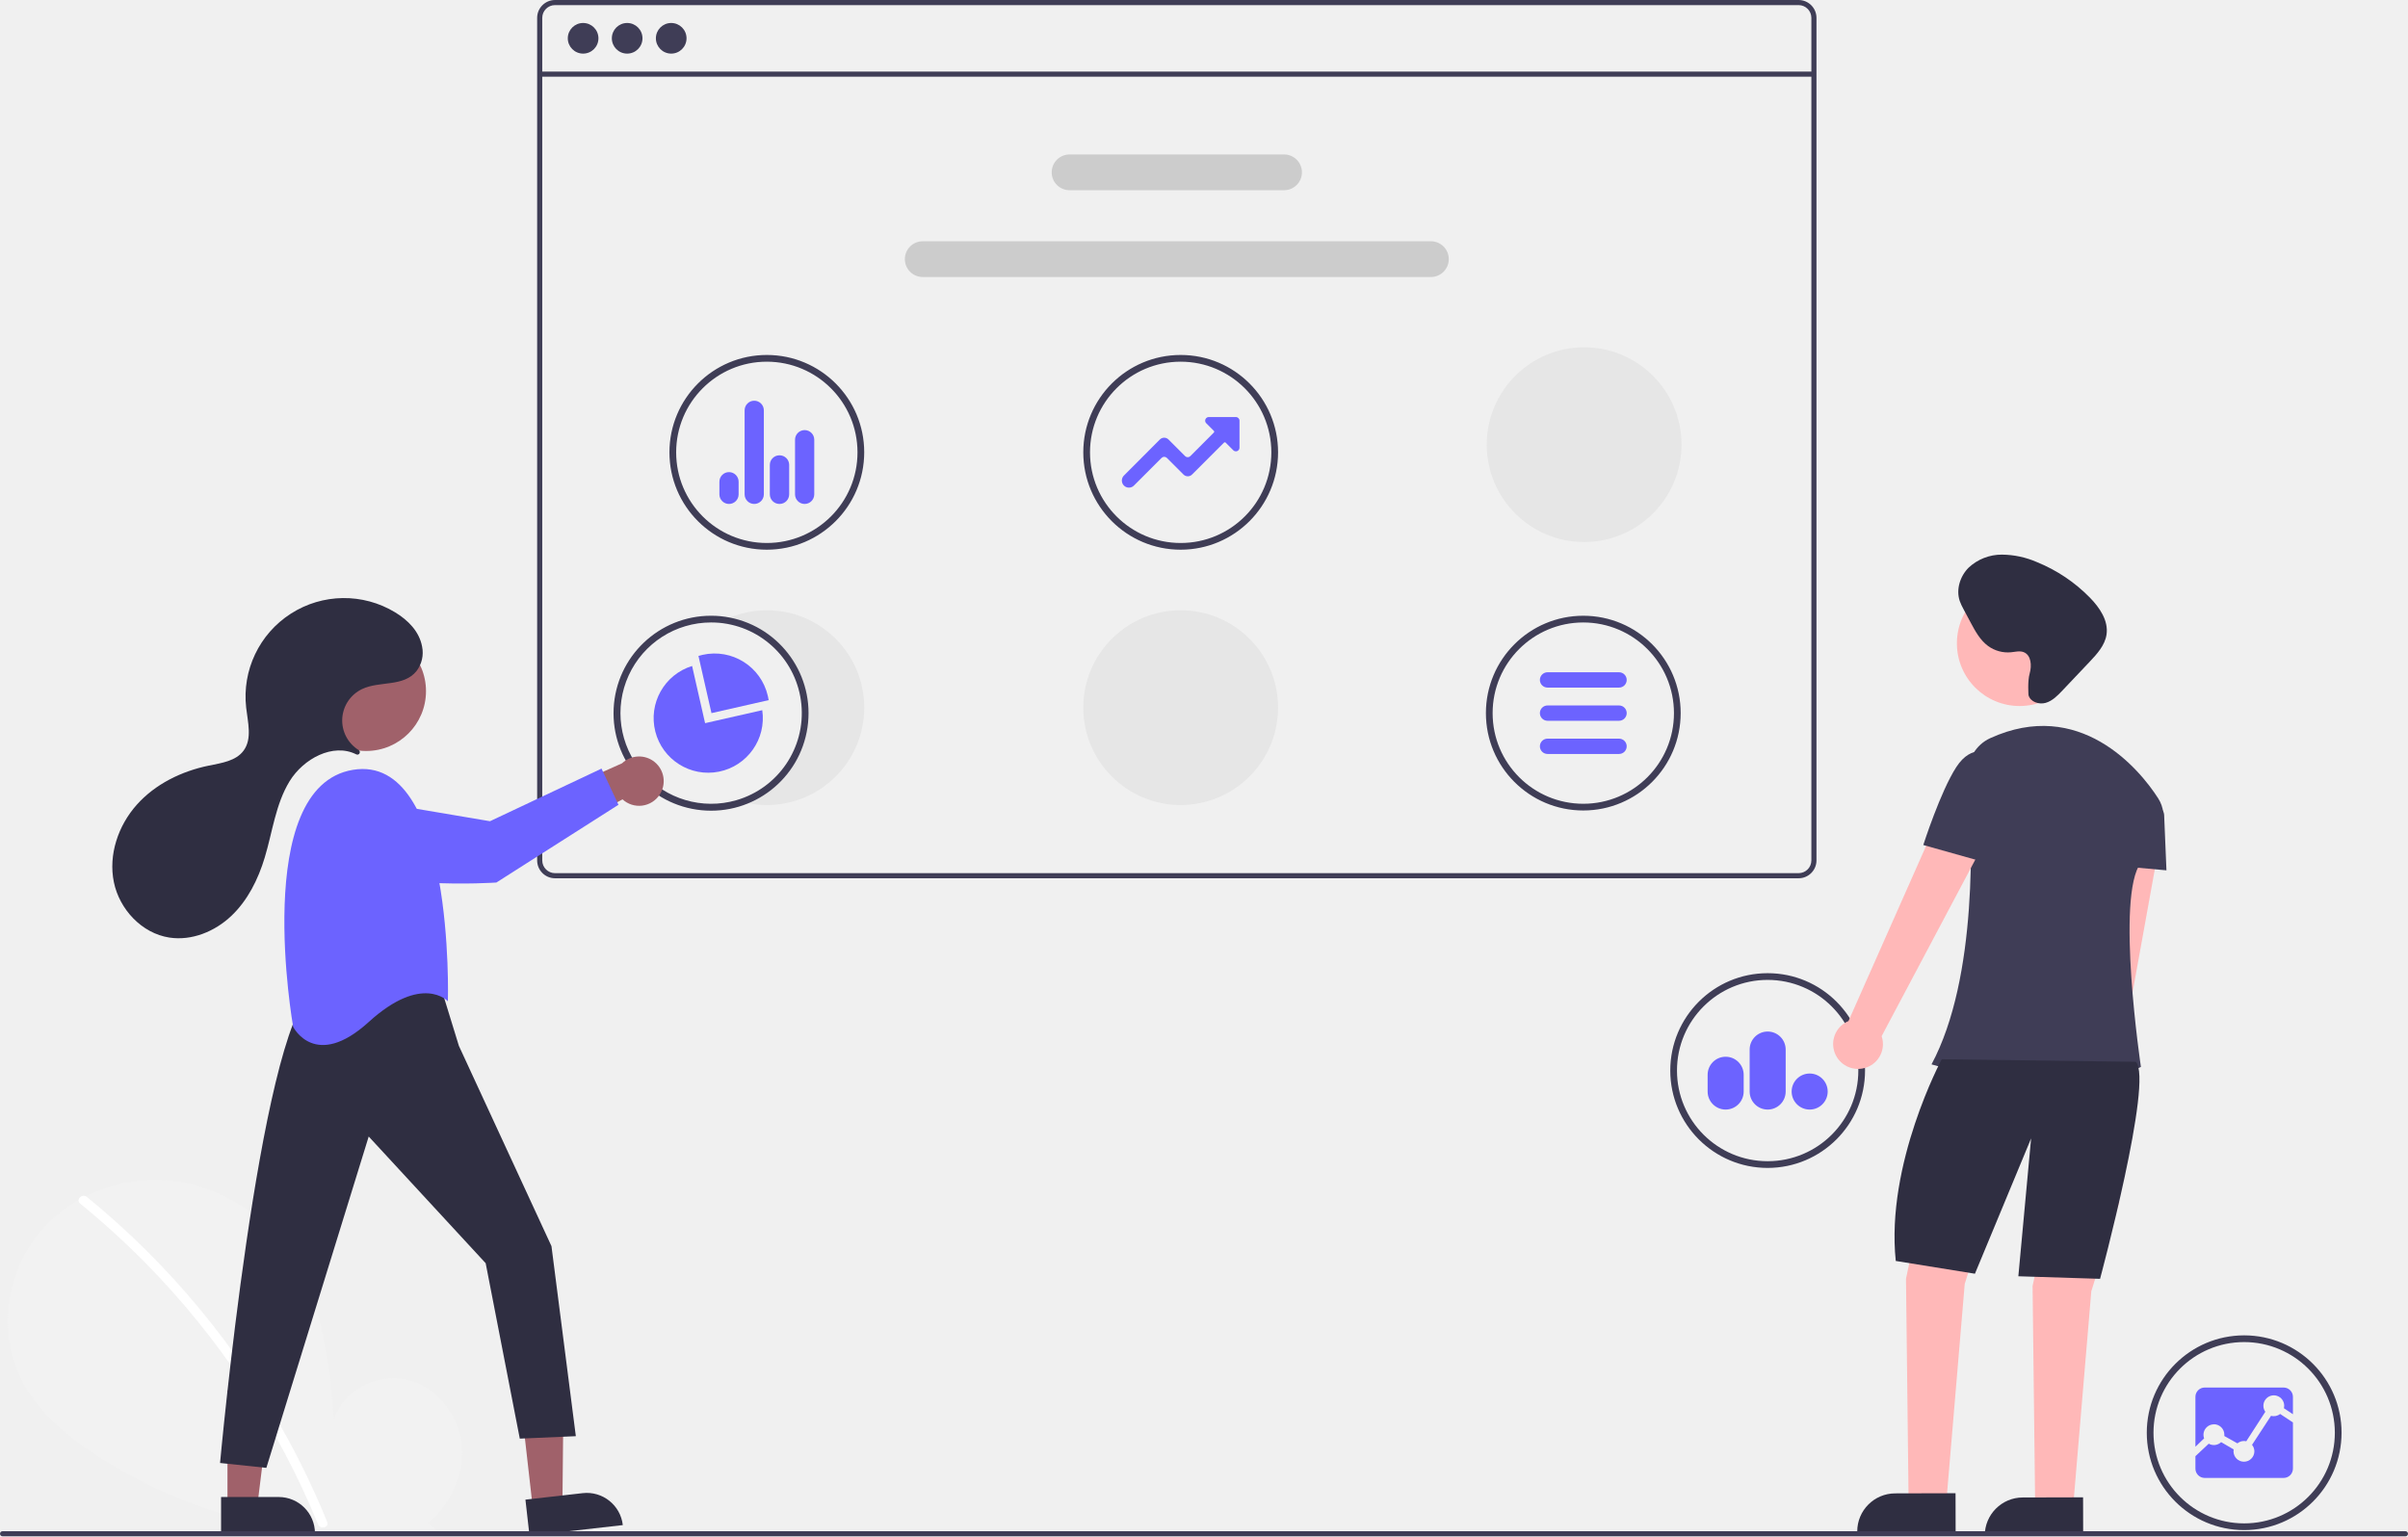
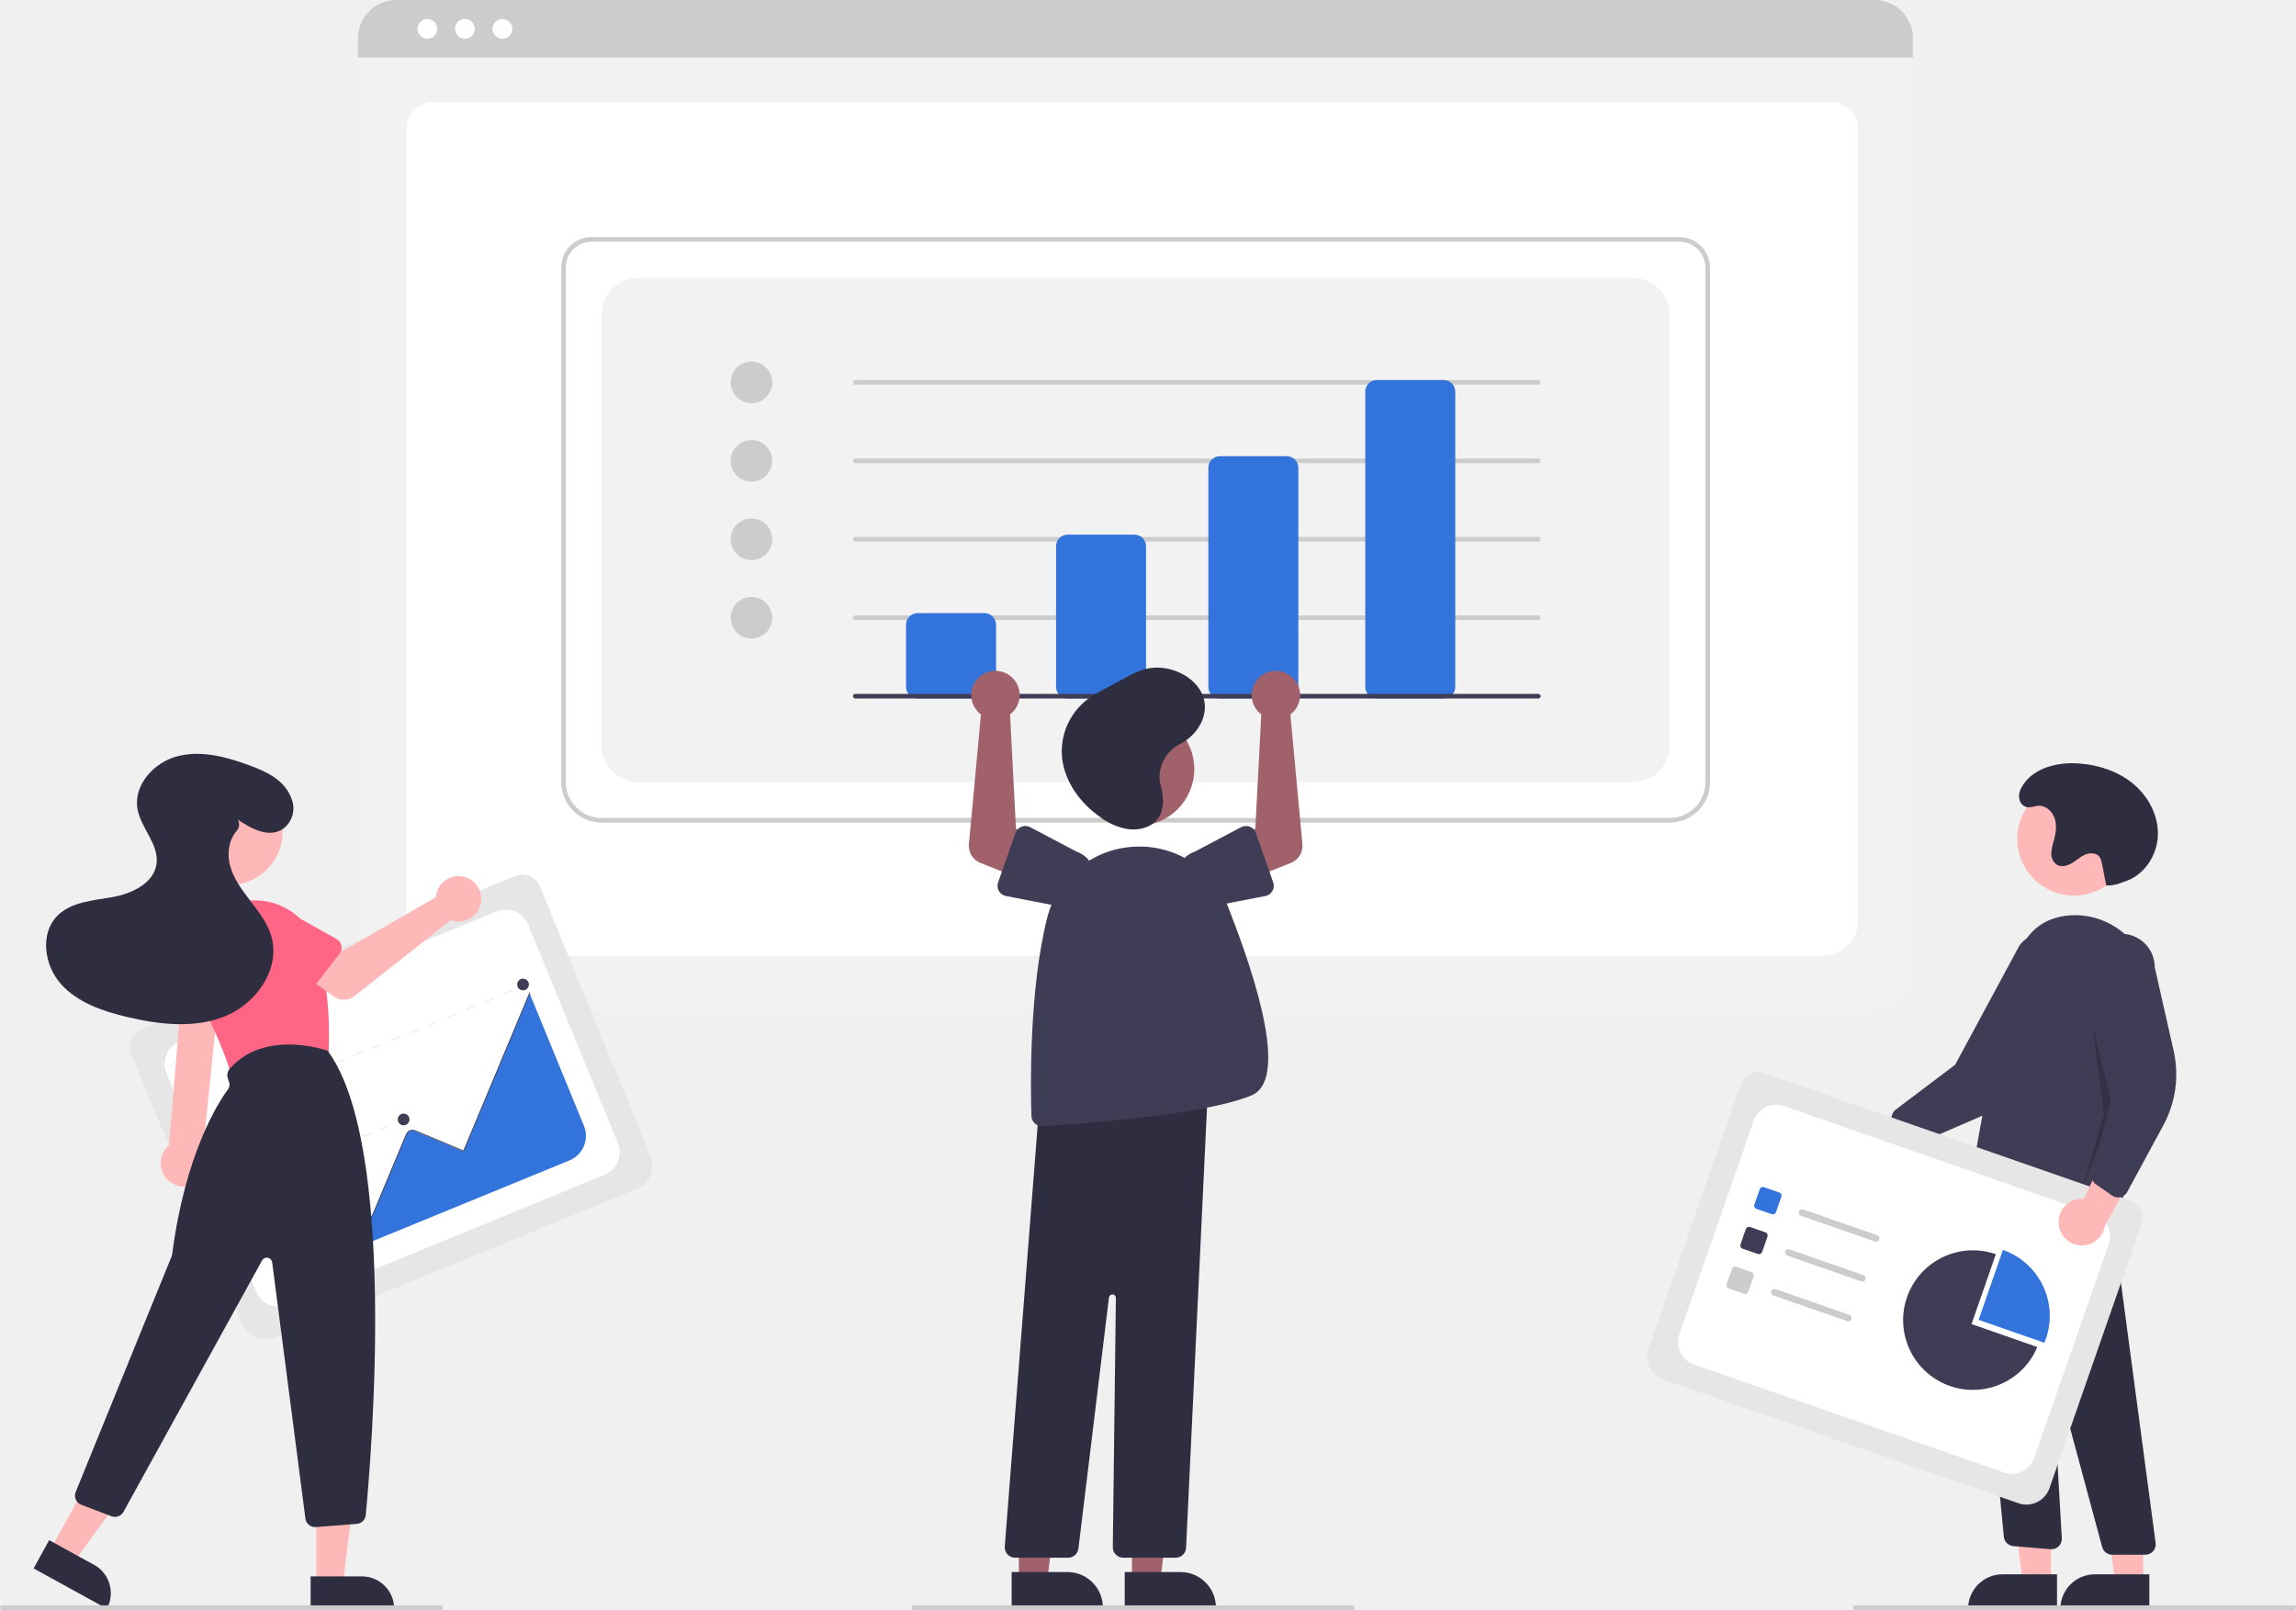
- <svg xmlns="http://www.w3.org/2000/svg" id="bd13bc5c-07bb-468b-9fbb-97fef7b12cc2" data-name="Layer 1" width="943" height="601.742" viewBox="0 0 943 601.742">
-   <path d="M296.222,745.636c8.993-7.599,14.455-19.602,13.022-31.288S298.94,691.919,287.431,689.438s-24.628,4.388-28.123,15.63c-1.924-21.674-4.141-44.257-15.664-62.715-10.434-16.713-28.507-28.672-48.093-30.811s-40.208,5.941-52.424,21.4-15.206,37.934-6.651,55.682c6.302,13.075,17.914,22.805,30.079,30.721A194.129,194.129,0,0,0,299.328,748.391Z" transform="translate(-128.5 -149.1292)" fill="#f2f2f2" />
-   <path d="M162.496,617.93a317.625,317.625,0,0,1,44.264,43.954,322.163,322.163,0,0,1,34.908,51.663,320.845,320.845,0,0,1,14.948,31.651c.898,2.2-2.675,3.158-3.562.982a315.276,315.276,0,0,0-28.808-54.506,317.26,317.26,0,0,0-38.636-47.729,316.501,316.501,0,0,0-25.726-23.403c-1.844-1.502.783-4.102,2.612-2.612Z" transform="translate(-128.5 -149.1292)" fill="#fff" />
-   <path d="M832.854,149.129h-487a7.008,7.008,0,0,0-7,7v330a7.008,7.008,0,0,0,7,7h487a7.008,7.008,0,0,0,7-7v-330A7.008,7.008,0,0,0,832.854,149.129Zm5,337a5.002,5.002,0,0,1-5,5h-487a5.002,5.002,0,0,1-5-5v-330a5.002,5.002,0,0,1,5-5h487a5.002,5.002,0,0,1,5,5Z" transform="translate(-128.5 -149.1292)" fill="#3f3d56" />
-   <rect x="211.354" y="28.04" width="499" height="2" fill="#3f3d56" />
-   <circle cx="228.354" cy="15" r="6" fill="#3f3d56" />
-   <circle cx="245.604" cy="15" r="6" fill="#3f3d56" />
-   <circle cx="262.854" cy="15" r="6" fill="#3f3d56" />
-   <path d="M631.354,223.629h-84a7,7,0,0,1,0-14h84a7,7,0,0,1,0,14Z" transform="translate(-128.5 -149.1292)" fill="#ccc" />
-   <path d="M688.854,257.629h-199a7,7,0,0,1,0-14h199a7,7,0,0,1,0,14Z" transform="translate(-128.5 -149.1292)" fill="#ccc" />
-   <path d="M748.535,466.58a38.138,38.138,0,1,1,38.138-38.138A38.181,38.181,0,0,1,748.535,466.58Zm0-73.646a35.508,35.508,0,1,0,35.508,35.508A35.548,35.548,0,0,0,748.535,392.935Z" transform="translate(-128.5 -149.1292)" fill="#3f3d56" />
-   <path d="M428.799,364.437a38.138,38.138,0,1,1,38.138-38.138A38.181,38.181,0,0,1,428.799,364.437Zm0-73.646a35.508,35.508,0,1,0,35.508,35.508A35.548,35.548,0,0,0,428.799,290.792Z" transform="translate(-128.5 -149.1292)" fill="#3f3d56" />
-   <path d="M443.613,346.517a3.768,3.768,0,0,1-3.769-3.763V321.355a3.767,3.767,0,0,1,3.762-3.763h.007a3.767,3.767,0,0,1,3.762,3.763v21.398A3.767,3.767,0,0,1,443.613,346.517Zm-9.824,0a3.779,3.779,0,0,1-3.817-3.763V331.227a3.766,3.766,0,0,1,3.762-3.762h.054a3.766,3.766,0,0,1,3.762,3.762v11.527A3.767,3.767,0,0,1,433.789,346.517Zm-9.919,0a3.768,3.768,0,0,1-3.769-3.763v-32.909a3.767,3.767,0,0,1,3.762-3.763h.007a3.767,3.767,0,0,1,3.762,3.763v32.909A3.767,3.767,0,0,1,423.87,346.517Zm-9.881,0a3.762,3.762,0,0,1-3.766-3.765l.004-4.943a3.762,3.762,0,0,1,7.525.003v4.942A3.767,3.767,0,0,1,413.989,346.517Z" transform="translate(-128.5 -149.1292)" fill="#6c63ff" />
-   <path d="M1007.342,748.437a38.138,38.138,0,1,1,38.138-38.138A38.181,38.181,0,0,1,1007.342,748.437Zm0-73.646a35.508,35.508,0,1,0,35.508,35.508A35.548,35.548,0,0,0,1007.342,674.792Z" transform="translate(-128.5 -149.1292)" fill="#3f3d56" />
-   <path d="M1017.856,703.68l-7.435,11.369a4.028,4.028,0,0,1,.919,2.575,4.091,4.091,0,0,1-8.181,0,4.803,4.803,0,0,1,.071-.785l-4.907-2.858a4.075,4.075,0,0,1-4.852.612l-5.221,4.892v4.876a3.651,3.651,0,0,0,3.635,3.643h30.912a3.659,3.659,0,0,0,3.643-3.643V706.279l-4.994-3.321a4.106,4.106,0,0,1-3.588.722Z" transform="translate(-128.5 -149.1292)" fill="#6c63ff" />
-   <path d="M995.487,706.978a4.091,4.091,0,0,1,4.091,4.091h0v.526l5.119,2.866a4.083,4.083,0,0,1,2.591-.926,4.522,4.522,0,0,1,.887.094l7.451-11.534a4.076,4.076,0,1,1,7.396-2.355,4.335,4.335,0,0,1-.11.966l3.525,2.355v-6.823a3.659,3.659,0,0,0-3.643-3.643H991.883a3.651,3.651,0,0,0-3.635,3.643v19.543l3.408-3.266a4.083,4.083,0,0,1,3.832-5.496Z" transform="translate(-128.5 -149.1292)" fill="#6c63ff" />
-   <path d="M590.867,364.437a38.138,38.138,0,1,1,38.138-38.138A38.181,38.181,0,0,1,590.867,364.437Zm0-73.646a35.508,35.508,0,1,0,35.508,35.508A35.548,35.548,0,0,0,590.867,290.792Z" transform="translate(-128.5 -149.1292)" fill="#3f3d56" />
-   <path d="M570.605,340.124a2.773,2.773,0,0,1-1.963-4.731L582.733,321.262a2.352,2.352,0,0,1,1.675-.696h.002a2.352,2.352,0,0,1,1.675.693l6.535,6.535a1.411,1.411,0,0,0,1.005.416h.001a1.41,1.41,0,0,0,1.005-.417l9.227-9.243a.473.473,0,0,0-.001-.67l-2.985-2.98a1.421,1.421,0,0,1,1.004-2.427h10.604a1.423,1.423,0,0,1,1.421,1.421v10.597a1.421,1.421,0,0,1-2.426,1.005l-2.99-2.99a.474.474,0,0,0-.67,0L595.32,334.994a2.352,2.352,0,0,1-1.674.693h-0a2.353,2.353,0,0,1-1.675-.694l-6.539-6.539a1.456,1.456,0,0,0-2.01,0l-10.857,10.857A2.754,2.754,0,0,1,570.605,340.124Z" transform="translate(-128.5 -149.1292)" fill="#6c63ff" />
-   <path d="M590.867,464.437a38.138,38.138,0,1,1,38.138-38.138A38.181,38.181,0,0,1,590.867,464.437Z" transform="translate(-128.5 -149.1292)" fill="#e6e6e6" />
-   <path d="M748.867,361.437a38.138,38.138,0,1,1,38.138-38.138A38.181,38.181,0,0,1,748.867,361.437Z" transform="translate(-128.5 -149.1292)" fill="#e6e6e6" />
-   <path d="M428.8,388.161a38.281,38.281,0,0,0-18.69,4.9,35.517,35.517,0,0,1,6.8,69.48,36.627,36.627,0,0,0,4.55,1.19,37.747,37.747,0,0,0,7.34.71,38.14,38.14,0,1,0,0-76.28Z" transform="translate(-128.5 -149.1292)" fill="#e6e6e6" />
-   <path d="M414.33,391.021a36.987,36.987,0,0,0-7.34-.72,38.18,38.18,0,1,0,7.34.72Zm2.58,71.52a35.512,35.512,0,1,1-9.92-69.61c1.05,0,2.09.05,3.12.13a35.517,35.517,0,0,1,6.8,69.48Z" transform="translate(-128.5 -149.1292)" fill="#3f3d56" />
-   <path d="M429.196,421.727A21.392,21.392,0,0,0,403.617,405.622c-.54.123-1.099.275-1.592.426l5.097,22.396,22.396-5.087C429.424,422.836,429.319,422.268,429.196,421.727Z" transform="translate(-128.5 -149.1292)" fill="#6c63ff" />
-   <path d="M427.027,427.289l-22.406,5.087-5.087-22.396a21.382,21.382,0,1,0,27.474,17.309Z" transform="translate(-128.5 -149.1292)" fill="#6c63ff" />
-   <path d="M820.736,606.58a38.138,38.138,0,1,1,38.138-38.138A38.181,38.181,0,0,1,820.736,606.58Zm0-73.646a35.508,35.508,0,1,0,35.508,35.508A35.548,35.548,0,0,0,820.736,532.934Z" transform="translate(-128.5 -149.1292)" fill="#3f3d56" />
-   <path d="M837.193,583.723a7.058,7.058,0,1,1,7.053-7.063A7.061,7.061,0,0,1,837.193,583.723Zm-16.456,0a7.061,7.061,0,0,1-7.053-7.053V560.214a7.053,7.053,0,0,1,14.106,0v16.456A7.061,7.061,0,0,1,820.736,583.723Zm-16.451,0a7.066,7.066,0,0,1-7.058-7.058v-6.575a7.058,7.058,0,0,1,14.116,0v6.575A7.066,7.066,0,0,1,804.285,583.723Z" transform="translate(-128.5 -149.1292)" fill="#6c63ff" />
-   <polygon points="208.63 590.417 220.255 589.098 220.699 543.633 203.542 545.58 208.63 590.417" fill="#a0616a" />
-   <path d="M334.946,734.389h36.768a0,0,0,0,1,0,0v14.206a0,0,0,0,1,0,0H349.152a14.206,14.206,0,0,1-14.206-14.206v0A0,0,0,0,1,334.946,734.389Z" transform="translate(659.5132 1289.288) rotate(173.5259)" fill="#2f2e41" />
-   <polygon points="89.081 589.691 100.78 589.69 106.345 544.565 89.079 544.566 89.081 589.691" fill="#a0616a" />
-   <path d="M215.074,735.477h36.768a0,0,0,0,1,0,0v14.206a0,0,0,0,1,0,0H229.28a14.206,14.206,0,0,1-14.206-14.206v0a0,0,0,0,1,0,0Z" transform="translate(338.45 1336.02) rotate(179.9974)" fill="#2f2e41" />
-   <path d="M301.519,537.024l6.68,21.728,36.262,78.47,9.543,74.433-21.948.954L318.695,643.901l-45.805-49.622-40.079,129.78-18.131-1.909s15.268-167.95,36.262-185.127C250.943,537.024,285.296,520.802,301.519,537.024Z" transform="translate(-128.5 -149.1292)" fill="#2f2e41" />
-   <circle cx="143.388" cy="270.705" r="23.438" fill="#a0616a" />
-   <path d="M303.904,541.318s2.863-97.335-37.216-90.655S243.309,551.338,243.309,551.338s8.588,17.177,29.582-1.909S303.904,541.318,303.904,541.318Z" transform="translate(-128.5 -149.1292)" fill="#6c63ff" />
-   <path d="M386.878,460.301a9.596,9.596,0,0,1-14.588,1.923l-30.021,16.174,1.572-17.651,28.267-12.653a9.648,9.648,0,0,1,14.77,12.207Z" transform="translate(-128.5 -149.1292)" fill="#a0616a" />
-   <path d="M271.664,462.547l48.731,8.237,43.67-20.615,6.63,14.177-47.806,30.45s-50.612,3.437-62.314-9.911c-4.388-5.005-4.89-9.561-3.803-13.3A13.15,13.15,0,0,1,271.664,462.547Z" transform="translate(-128.5 -149.1292)" fill="#6c63ff" />
-   <path d="M269.1,444.461a.967.967,0,0,0-.137-1.543,13.63,13.63,0,0,1,1.313-23.892c6.891-3.285,16.228-.729,21.322-7.043a11.841,11.841,0,0,0,2.197-9.616c-1.099-5.963-5.582-10.391-10.602-13.426A38.58,38.58,0,0,0,224.899,426.285c.648,5.739,2.419,12.174-.994,16.834-3.003,4.101-8.672,4.87-13.652,5.889-10.681,2.186-20.986,7.227-28.234,15.371s-11.115,19.57-8.93,30.251,10.953,20.068,21.729,21.724c8.771,1.348,17.828-2.377,24.269-8.482s10.513-14.348,13.081-22.842c3.048-10.082,4.25-20.946,9.753-29.927,5.385-8.788,16.99-15.088,26.085-10.511a.975.975,0,0,0,1.094-.131Z" transform="translate(-128.5 -149.1292)" fill="#2f2e41" />
-   <path d="M948.308,617.945a9.691,9.691,0,0,0,3.465-14.45l22.582-124.975-21.073-.278L937.601,601.827a9.743,9.743,0,0,0,10.707,16.119Z" transform="translate(-128.5 -149.1292)" fill="#ffb8b8" />
-   <polygon points="754.406 462.891 746.406 500.891 747.406 585.891 762.406 585.891 769.406 502.891 780.406 467.891 754.406 462.891" fill="#ffb8b8" />
-   <polygon points="803.98 465.742 795.98 503.742 796.98 588.742 811.98 588.742 818.98 505.742 829.98 470.742 803.98 465.742" fill="#ffb8b8" />
-   <path d="M870.686,734.043h23.644a0,0,0,0,1,0,0v14.887a0,0,0,0,1,0,0H855.799a0,0,0,0,1,0,0v0A14.887,14.887,0,0,1,870.686,734.043Z" transform="translate(-130.3576 -146.9314) rotate(-0.14375)" fill="#2f2e41" />
-   <path d="M920.629,735.65h23.644a0,0,0,0,1,0,0v14.887a0,0,0,0,1,0,0H905.742a0,0,0,0,1,0,0v0A14.887,14.887,0,0,1,920.629,735.65Z" transform="translate(-130.3614 -146.8061) rotate(-0.14375)" fill="#2f2e41" />
-   <circle cx="790.906" cy="251.973" r="24.561" fill="#ffb8b8" />
-   <path d="M973.684,461.852c-7.473-11.725-30.935-39.534-65.846-23.572a14.843,14.843,0,0,0-8.568,14.629c1.69,22.299,3.821,79.113-14.364,113.111,0,0,53,16,82,1,0,0-10-67,0-80a53.904,53.904,0,0,0,8.013-13.726A12.891,12.891,0,0,0,973.684,461.852Z" transform="translate(-128.5 -149.1292)" fill="#3f3d56" />
-   <path d="M963.906,461.02l9.814,4.089a3.718,3.718,0,0,1,2.285,3.278l.901,21.633-22-2Z" transform="translate(-128.5 -149.1292)" fill="#3f3d56" />
-   <path d="M888.906,564.02s-22,41-18,79l31,5,22-53-5,54,32,1s21-78,14-85Z" transform="translate(-128.5 -149.1292)" fill="#2f2e41" />
-   <path d="M857.66,567.679a9.691,9.691,0,0,0,7.708-12.704L909.997,470.845l-19.984-6.693-37.633,84.91a9.743,9.743,0,0,0,5.28,18.617Z" transform="translate(-128.5 -149.1292)" fill="#ffb8b8" />
-   <path d="M916.09,448.07l-8.266-3.698s-7.009-4.345-13.221,5.216-12.923,30.512-12.923,30.512l26.971,7.589Z" transform="translate(-128.5 -149.1292)" fill="#3f3d56" />
-   <path d="M923.34,412.927c.882-3.062.627-7.205-2.341-8.363-1.547-.603-3.272-.127-4.924.042a13.141,13.141,0,0,1-9.081-2.499c-3.071-2.283-4.967-5.772-6.768-9.147l-2.724-5.106a22.182,22.182,0,0,1-1.546-3.327c-1.516-4.507.13-9.726,3.499-13.082a18.976,18.976,0,0,1,12.963-5.082,34.984,34.984,0,0,1,13.851,2.967,61.26,61.26,0,0,1,20.653,13.875c3.832,3.92,7.32,9.027,6.52,14.45-.623,4.221-3.7,7.602-6.635,10.7l-10.645,11.237c-1.885,1.99-3.9,4.061-6.532,4.826s-6.023-.359-6.741-3.004C922.891,421.413,922.458,415.989,923.34,412.927Z" transform="translate(-128.5 -149.1292)" fill="#2f2e41" />
-   <path d="M1070.5,750.871h-941a1,1,0,0,1,0-2h941a1,1,0,0,1,0,2Z" transform="translate(-128.5 -149.1292)" fill="#3f3d56" />
-   <path d="M762.535,444.442h-28a3,3,0,0,1,0-6h28a3,3,0,0,1,0,6Z" transform="translate(-128.5 -149.1292)" fill="#6c63ff" />
-   <path d="M762.535,431.442h-28a3,3,0,0,1,0-6h28a3,3,0,0,1,0,6Z" transform="translate(-128.5 -149.1292)" fill="#6c63ff" />
-   <path d="M762.535,418.442h-28a3,3,0,0,1,0-6h28a3,3,0,0,1,0,6Z" transform="translate(-128.5 -149.1292)" fill="#6c63ff" />
+ <svg xmlns="http://www.w3.org/2000/svg" id="bb535a4d-a035-40f6-99ac-869b240e0289" data-name="Layer 1" width="995" height="697.681" viewBox="0 0 995 697.681">
+   <path d="M915.189,538.707H274.35a16.519,16.519,0,0,1-16.5-16.5V127.054A12.102,12.102,0,0,1,269.938,114.965H919.391a12.311,12.311,0,0,1,12.297,12.297V522.207A16.519,16.519,0,0,1,915.189,538.707Z" transform="translate(-102.5 -101.1595)" fill="#f2f2f2" />
+   <path d="M891.811,515.341H294.567c-8.755,0-15.878-6.67-15.878-14.868v-344.105c0-6.08,5.278-11.027,11.766-11.027H895.728c6.595,0,11.961,5.028,11.961,11.209V500.472C907.689,508.671,900.566,515.341,891.811,515.341Z" transform="translate(-102.5 -101.1595)" fill="#fff" />
+   <path d="M931.459,126.11H257.619V117.709a16.574,16.574,0,0,1,16.56-16.55H914.899a16.574,16.574,0,0,1,16.56,16.55Z" transform="translate(-102.5 -101.1595)" fill="#ccc" />
+   <circle cx="185.214" cy="12.5" r="4.283" fill="#fff" />
+   <circle cx="201.473" cy="12.5" r="4.283" fill="#fff" />
+   <circle cx="217.731" cy="12.5" r="4.283" fill="#fff" />
+   <path d="M826.073,457.629H363.234a17.52,17.52,0,0,1-17.5-17.5V216.975a13.103,13.103,0,0,1,13.088-13.088H830.276a13.312,13.312,0,0,1,13.297,13.297V440.129A17.52,17.52,0,0,1,826.073,457.629ZM358.822,205.886a11.101,11.101,0,0,0-11.088,11.088V440.129a15.517,15.517,0,0,0,15.5,15.5H826.073a15.518,15.518,0,0,0,15.5-15.5V217.184a11.31,11.31,0,0,0-11.297-11.297Z" transform="translate(-102.5 -101.1595)" fill="#ccc" />
+   <path d="M379.234,440.129h430.839a16,16,0,0,0,16-16V237.581a16,16,0,0,0-16-16H379.234a16,16,0,0,0-16,16V424.129A16,16,0,0,0,379.234,440.129Z" transform="translate(-102.5 -101.1595)" fill="#f2f2f2" />
+   <circle cx="325.654" cy="165.695" r="9" fill="#ccc" />
+   <circle cx="325.654" cy="199.695" r="9" fill="#ccc" />
+   <circle cx="325.654" cy="233.695" r="9" fill="#ccc" />
+   <circle cx="325.654" cy="267.695" r="9" fill="#ccc" />
+   <path d="M769.154,267.855h-296a1,1,0,0,1,0-2h296a1,1,0,0,1,0,2Z" transform="translate(-102.5 -101.1595)" fill="#ccc" />
+   <path d="M769.154,301.855h-296a1,1,0,0,1,0-2h296a1,1,0,0,1,0,2Z" transform="translate(-102.5 -101.1595)" fill="#ccc" />
+   <path d="M769.154,335.855h-296a1,1,0,0,1,0-2h296a1,1,0,0,1,0,2Z" transform="translate(-102.5 -101.1595)" fill="#ccc" />
+   <path d="M769.154,369.855h-296a1,1,0,0,1,0-2h296a1,1,0,0,1,0,2Z" transform="translate(-102.5 -101.1595)" fill="#ccc" />
+   <path d="M529.154,403.855h-29a5.006,5.006,0,0,1-5-5v-27a5.006,5.006,0,0,1,5-5h29a5.006,5.006,0,0,1,5,5v27A5.006,5.006,0,0,1,529.154,403.855Z" transform="translate(-102.5 -101.1595)" fill="#3273dc" />
+   <path d="M594.154,403.855h-29a5.006,5.006,0,0,1-5-5v-61a5.006,5.006,0,0,1,5-5h29a5.006,5.006,0,0,1,5,5v61A5.006,5.006,0,0,1,594.154,403.855Z" transform="translate(-102.5 -101.1595)" fill="#3273dc" />
+   <path d="M660.154,403.855h-29a5.006,5.006,0,0,1-5-5v-95a5.006,5.006,0,0,1,5-5h29a5.006,5.006,0,0,1,5,5v95A5.006,5.006,0,0,1,660.154,403.855Z" transform="translate(-102.5 -101.1595)" fill="#3273dc" />
+   <path d="M728.154,403.855h-29a5.006,5.006,0,0,1-5-5v-128a5.006,5.006,0,0,1,5-5h29a5.006,5.006,0,0,1,5,5v128A5.006,5.006,0,0,1,728.154,403.855Z" transform="translate(-102.5 -101.1595)" fill="#3273dc" />
+   <path d="M769.154,403.855h-296a1,1,0,0,1,0-2h296a1,1,0,0,1,0,2Z" transform="translate(-102.5 -101.1595)" fill="#3f3d56" />
+   <path d="M899.201,590.402a10.056,10.056,0,0,1,15.32-1.743l31.755-16.389-1.975,18.464L914.45,603.467a10.11,10.11,0,0,1-15.248-13.065Z" transform="translate(-102.5 -101.1595)" fill="#ffb8b8" />
+   <path d="M926.524,597.289a4.506,4.506,0,0,1-1.524-2.212l-2.526-8.159a4.515,4.515,0,0,1,1.587-4.921l25.738-19.44,27.875-51.712a14.497,14.497,0,1,1,22.9,17.782L984.716,562.096a46.374,46.374,0,0,1-23.463,22.696l-30.163,13.083a4.505,4.505,0,0,1-3.669-.039A4.455,4.455,0,0,1,926.524,597.289Z" transform="translate(-102.5 -101.1595)" fill="#3f3d56" />
+   <circle cx="898.775" cy="363.541" r="24.561" fill="#ffb8b8" />
+   <polygon points="888.812 685.737 876.553 685.736 870.722 638.448 888.817 638.449 888.812 685.737" fill="#ffb8b8" />
+   <path d="M867.795,682.233h23.644a0,0,0,0,1,0,0v14.887a0,0,0,0,1,0,0H852.908a0,0,0,0,1,0,0v0A14.887,14.887,0,0,1,867.795,682.233Z" fill="#2f2e41" />
+   <polygon points="928.812 685.739 916.553 685.738 910.722 638.449 928.817 638.451 928.812 685.739" fill="#ffb8b8" />
+   <path d="M907.795,682.235h23.644a0,0,0,0,1,0,0V697.121a0,0,0,0,1,0,0H892.908a0,0,0,0,1,0,0v0A14.887,14.887,0,0,1,907.795,682.235Z" fill="#2f2e41" />
+   <path d="M1032.208,774.899l-14.367-.001a4.508,4.508,0,0,1-4.345-3.329l-20.68-76.701a.5.5,0,0,0-.982.16l4.177,72.742a4.499,4.499,0,0,1-4.867,4.742L974.998,771.166a4.512,4.512,0,0,1-4.096-3.964L956.191,614.457l5.691,3.415,53.329-9.054L1036.669,769.804a4.501,4.501,0,0,1-4.461,5.095Z" transform="translate(-102.5 -101.1595)" fill="#2f2e41" />
+   <path d="M974.027,630.579a32.939,32.939,0,0,1-16.692-4.698,4.48,4.48,0,0,1-2.136-4.589c1.876-11.486,11.684-70.408,20.608-102.529,3.635-13.083,11.671-20.129,23.887-20.943,17.868-1.172,33.75,12.807,35.404,31.2,2.917,32.448-8.933,78.55-14.164,96.866a4.496,4.496,0,0,1-7.088,2.306l-10.661-8.293a3.533,3.533,0,0,0-4.516.188C989.682,628.101,981.146,630.579,974.027,630.579Z" transform="translate(-102.5 -101.1595)" fill="#3f3d56" />
+   <polygon points="906.787 443.738 915.786 481.739 902.784 513.738 911.786 482.739 906.787 443.738" opacity="0.2" />
+   <path d="M1015.29,484.898a16.538,16.538,0,0,0,6.388-1.155c.894-.345,1.822-.628,2.715-.972,7.882-3.045,13.074-11.438,13.261-19.886s-4.188-16.647-10.684-22.05-14.909-8.178-23.335-8.82c-9.075-.691-19.294,1.61-24.366,9.167-1.35,2.012-2.294,4.452-1.494,6.882a4.404,4.404,0,0,0,1.241,1.906c2.265,2.015,4.522.5,6.831.366,3.173-.184,6.023,2.385,7.048,5.394s.573,6.322-.254,9.391a23.459,23.459,0,0,0-1.183,5.71,5.741,5.741,0,0,0,2.378,5.055c1.983,1.199,4.587.505,6.571-.691s3.699-2.86,5.842-3.741,5.022-.685,6.27,1.268a6.935,6.935,0,0,1,.793,2.289c1.118,5.095.861,4.795,1.979,9.89Z" transform="translate(-102.5 -101.1595)" fill="#2f2e41" />
+   <path d="M977.221,752.591,823.425,699.03a10.556,10.556,0,0,1-6.49-13.426l39.966-114.758a7.734,7.734,0,0,1,9.836-4.755L1025.732,621.463a7.867,7.867,0,0,1,4.837,10.006L990.647,746.101A10.556,10.556,0,0,1,977.221,752.591Z" transform="translate(-102.5 -101.1595)" fill="#e6e6e6" />
+   <path d="M836.549,692.435l134.484,46.835a10.225,10.225,0,0,0,13.019-6.293l32.272-92.667a10.225,10.225,0,0,0-6.293-13.019l-134.484-46.835a10.225,10.225,0,0,0-13.019,6.293l-32.272,92.667A10.225,10.225,0,0,0,836.549,692.435Z" transform="translate(-102.5 -101.1595)" fill="#fff" />
+   <path d="M870.32,627.329l-6.66-2.32a1.444,1.444,0,0,1-.888-1.837l2.32-6.66a1.444,1.444,0,0,1,1.837-.888l6.66,2.32a1.444,1.444,0,0,1,.888,1.837l-2.32,6.66A1.444,1.444,0,0,1,870.32,627.329Z" transform="translate(-102.5 -101.1595)" fill="#3273dc" />
+   <path d="M864.31,644.585l-6.66-2.32a1.444,1.444,0,0,1-.888-1.837l2.32-6.66a1.444,1.444,0,0,1,1.837-.888l6.66,2.32a1.444,1.444,0,0,1,.888,1.837l-2.32,6.66A1.444,1.444,0,0,1,864.31,644.585Z" transform="translate(-102.5 -101.1595)" fill="#3f3d56" />
+   <path d="M858.301,661.841l-6.66-2.32a1.444,1.444,0,0,1-.888-1.837l2.32-6.66a1.444,1.444,0,0,1,1.837-.888l6.66,2.32a1.444,1.444,0,0,1,.888,1.837l-2.32,6.66A1.444,1.444,0,0,1,858.301,661.841Z" transform="translate(-102.5 -101.1595)" fill="#ccc" />
+   <path d="M915.074,639.181l-32.09-11.176a1.443,1.443,0,1,1,.949-2.725l32.09,11.176a1.443,1.443,0,1,1-.949,2.725Z" transform="translate(-102.5 -101.1595)" fill="#ccc" />
+   <path d="M909.065,656.437l-32.09-11.176a1.443,1.443,0,0,1,.949-2.725l32.09,11.176a1.443,1.443,0,1,1-.949,2.725Z" transform="translate(-102.5 -101.1595)" fill="#ccc" />
+   <path d="M903.055,673.693l-32.09-11.176a1.443,1.443,0,0,1,.949-2.725l32.09,11.176a1.443,1.443,0,0,1-.949,2.725Z" transform="translate(-102.5 -101.1595)" fill="#ccc" />
+   <path d="M988.454,683.043c.234-.561.454-1.131.656-1.712a30.239,30.239,0,0,0-18.611-38.501L959.951,673.116Z" transform="translate(-102.5 -101.1595)" fill="#3273dc" />
+   <path d="M956.884,674.959l10.548-30.287a30.239,30.239,0,1,0,17.955,40.213Z" transform="translate(-102.5 -101.1595)" fill="#3f3d56" />
+   <path d="M994.645,631.512a10.056,10.056,0,0,1,10.979-10.826l14.873-32.493,9.841,15.748-15.633,28.441a10.11,10.11,0,0,1-20.061-.87Z" transform="translate(-102.5 -101.1595)" fill="#ffb8b8" />
+   <path d="M1020.394,620.069a4.506,4.506,0,0,1-2.564-.8l-7.023-4.862a4.515,4.515,0,0,1-1.788-4.852l8.255-31.18-9.979-57.893a14.497,14.497,0,1,1,28.993-.14l8.177,36.123a46.373,46.373,0,0,1-4.456,32.339L1024.349,617.713a4.505,4.505,0,0,1-2.911,2.233A4.455,4.455,0,0,1,1020.394,620.069Z" transform="translate(-102.5 -101.1595)" fill="#3f3d56" />
+   <path d="M1096.5,798.841h-190a1,1,0,0,1,0-2h190a1,1,0,0,1,0,2Z" transform="translate(-102.5 -101.1595)" fill="#ccc" />
+   <polygon points="490.541 685.239 502.801 685.238 508.633 637.951 490.539 637.951 490.541 685.239" fill="#a0616a" />
+   <path d="M589.914,782.396l24.144-.001h.001a15.386,15.386,0,0,1,15.386,15.386v.5l-39.531.001Z" transform="translate(-102.5 -101.1595)" fill="#2f2e41" />
+   <polygon points="441.541 685.239 453.801 685.238 459.633 637.951 441.539 637.951 441.541 685.239" fill="#a0616a" />
+   <path d="M540.914,782.396l24.144-.001h.001a15.386,15.386,0,0,1,15.386,15.386v.5l-39.531.001Z" transform="translate(-102.5 -101.1595)" fill="#2f2e41" />
+   <circle cx="492.988" cy="333.297" r="24.561" fill="#a0616a" />
+   <path d="M612.005,776.192H589.254a4.5,4.5,0,0,1-4.5-4.555l1.322-108.031a1.5,1.5,0,0,0-2.989-.2L569.847,772.236a4.504,4.504,0,0,1-4.467,3.956H542.41a4.5,4.5,0,0,1-4.486-4.851l15.167-194.075.412-.045,72.629-7.844-9.633,202.528A4.495,4.495,0,0,1,612.005,776.192Z" transform="translate(-102.5 -101.1595)" fill="#2f2e41" />
+   <path d="M553.976,589.181a4.496,4.496,0,0,1-4.484-4.358c-.396-12.271-1.076-54.732,6.822-85.905a40.924,40.924,0,0,1,37.793-30.839h0a41.179,41.179,0,0,1,40.559,26.023c13.275,33.703,25.818,75.246,10.181,81.762-20.495,8.539-74.523,12.346-90.594,13.309Q554.113,589.181,553.976,589.181Z" transform="translate(-102.5 -101.1595)" fill="#3f3d56" />
+   <path d="M647.847,409.632a10.525,10.525,0,0,0,1.246,1.093l-2.578,49.526-10.724,5.491L641.961,483.01l19.93-7.875a8,8,0,0,0,5.026-8.181l-5.221-56.179a10.497,10.497,0,1,0-13.849-1.143Z" transform="translate(-102.5 -101.1595)" fill="#a0616a" />
+   <path d="M646.718,462.095l7.544,21.439a4.5,4.5,0,0,1-3.389,5.912l-22.245,4.308a12.497,12.497,0,0,1-8.228-23.602l19.974-10.543a4.5,4.5,0,0,1,6.344,2.486Z" transform="translate(-102.5 -101.1595)" fill="#3f3d56" />
+   <path d="M541.46,409.632a10.527,10.527,0,0,1-1.246,1.093l2.578,49.526,10.724,5.491L547.346,483.01l-19.93-7.875a8,8,0,0,1-5.026-8.181l5.221-56.179a10.497,10.497,0,1,1,13.849-1.143Z" transform="translate(-102.5 -101.1595)" fill="#a0616a" />
+   <path d="M545.192,459.399a4.495,4.495,0,0,1,3.741.21l19.974,10.543a12.497,12.497,0,0,1-8.228,23.602l-22.245-4.308a4.5,4.5,0,0,1-3.389-5.912l7.544-21.439A4.495,4.495,0,0,1,545.192,459.399Z" transform="translate(-102.5 -101.1595)" fill="#3f3d56" />
+   <path d="M605.027,438.643a16.143,16.143,0,0,1,9.041-15.168c7.466-3.854,12.156-12.075,10.101-19.582-2.631-9.609-15.709-15.841-26.305-12.535a48.566,48.566,0,0,0-8.261,3.839l-6.923,3.711a71.73,71.73,0,0,0-8.534,5.038,28.315,28.315,0,0,0-11.27,26.53c1.363,9.769,7.761,18.727,16.518,24.861a27.937,27.937,0,0,0,11.319,5.031c4.198.692,8.87-.094,11.939-2.705,4.796-4.079,4.301-10.911,2.75-16.616A12.09,12.09,0,0,1,605.027,438.643Z" transform="translate(-102.5 -101.1595)" fill="#2f2e41" />
+   <path d="M688.5,798.841h-190a1,1,0,0,1,0-2h190a1,1,0,0,1,0,2Z" transform="translate(-102.5 -101.1595)" fill="#ccc" />
+   <path d="M378.41,616.413,221.633,680.73a10.984,10.984,0,0,1-14.315-5.986l-47.992-116.983a8.047,8.047,0,0,1,4.386-10.488l162.077-66.492a8.186,8.186,0,0,1,10.669,4.462L384.396,602.098A10.984,10.984,0,0,1,378.41,616.413Z" transform="translate(-102.5 -101.1595)" fill="#e6e6e6" />
+   <path d="M227.311,666.541l137.091-56.241a10.639,10.639,0,0,0,5.805-13.881L331.454,501.956a10.639,10.639,0,0,0-13.881-5.805L180.482,552.392a10.639,10.639,0,0,0-5.805,13.881l38.753,94.463A10.639,10.639,0,0,0,227.311,666.541Z" transform="translate(-102.5 -101.1595)" fill="#fff" />
+   <rect x="328.668" y="528.117" width="2.179" height="0.363" transform="translate(-278.3402 63.53163) rotate(-22.30577)" fill="#e6e6e6" />
+   <path d="M324.747,530.551l-4.072,1.67-.138-.336,4.072-1.67Zm-8.144,3.341-4.072,1.67-.138-.336,4.072-1.67Zm-8.144,3.341-4.072,1.67-.138-.336,4.072-1.67Zm-8.144,3.341-4.072,1.67-.138-.336,4.072-1.67Zm-8.144,3.341-4.072,1.67-.138-.336,4.072-1.67Zm-8.144,3.341-4.072,1.67-.138-.336,4.072-1.67Zm-8.144,3.341-4.072,1.67-.138-.336,4.072-1.67Zm-8.144,3.341-4.072,1.67-.138-.336,4.072-1.67Zm-8.144,3.341-4.072,1.67-.138-.336,4.072-1.67Zm-8.144,3.341-4.072,1.67-.138-.336,4.072-1.67ZM243.312,563.959l-4.072,1.67-.138-.336,4.072-1.67Zm-8.144,3.341-4.072,1.67-.138-.336,4.072-1.67Zm-8.144,3.341-4.072,1.67-.138-.336,4.072-1.67Zm-8.144,3.341-4.072,1.67-.138-.336,4.072-1.67Zm-8.144,3.341-4.072,1.67-.138-.336,4.072-1.67Zm-8.144,3.341-4.072,1.67-.138-.336,4.072-1.67Z" transform="translate(-102.5 -101.1595)" fill="#e6e6e6" />
+   <rect x="192.285" y="584.068" width="2.179" height="0.363" transform="translate(-309.7817 15.95413) rotate(-22.30577)" fill="#e6e6e6" />
+   <rect x="275.309" y="586.506" width="2.179" height="0.363" transform="translate(-304.4946 47.64812) rotate(-22.30577)" fill="#e6e6e6" />
+   <path d="M271.448,588.915l-4.011,1.646-.138-.336,4.011-1.646Zm-8.023,3.291-4.011,1.646-.138-.336,4.011-1.646Zm-8.023,3.291-4.011,1.646-.138-.336,4.011-1.646ZM247.38,598.789l-4.011,1.646-.138-.336,4.011-1.646ZM239.357,602.08l-4.011,1.646-.138-.336,4.011-1.646Zm-8.023,3.291-4.011,1.646-.138-.336,4.011-1.646Zm-8.023,3.291-4.011,1.646-.138-.336,4.011-1.646Zm-8.023,3.291-4.011,1.646-.138-.336,4.011-1.646Z" transform="translate(-102.5 -101.1595)" fill="#e6e6e6" />
+   <rect x="205.101" y="615.309" width="2.179" height="0.363" transform="translate(-320.68 23.15625) rotate(-22.30577)" fill="#e6e6e6" />
+   <rect x="242.07" y="617.411" width="2.179" height="0.363" transform="translate(-318.7115 37.34481) rotate(-22.30577)" fill="#e6e6e6" />
+   <path d="M238.093,619.867l-4.127,1.693-.138-.336,4.127-1.693Zm-8.254,3.386-4.127,1.693-.138-.336,4.127-1.693Zm-8.254,3.386-4.127,1.693-.138-.336,4.127-1.693Z" transform="translate(-102.5 -101.1595)" fill="#e6e6e6" />
+   <rect x="211.165" y="630.089" width="2.179" height="0.363" transform="translate(-325.8362 26.5637) rotate(-22.30577)" fill="#e6e6e6" />
+   <rect x="252.417" y="642.634" width="2.179" height="0.363" transform="translate(-327.5107 43.15973) rotate(-22.30577)" fill="#e6e6e6" />
+   <path d="M248.441,645.09l-4.127,1.693-.138-.336,4.127-1.693Zm-8.254,3.386-4.127,1.693-.138-.336,4.127-1.693Zm-8.254,3.386-4.127,1.693-.138-.336,4.127-1.693Z" transform="translate(-102.5 -101.1595)" fill="#e6e6e6" />
+   <rect x="221.513" y="655.313" width="2.179" height="0.363" transform="translate(-334.6354 32.37862) rotate(-22.30577)" fill="#e6e6e6" />
+   <path d="M233.132,651.671,349.308,604.011a11.481,11.481,0,0,0,6.257-14.962L332.092,531.832l-.227.101-28.509,68.167-21.145-8.84a2.742,2.742,0,0,0-2.436.152,2.922,2.922,0,0,0-1.212,1.433l-14.941,35.722-15.46-6.462a2.753,2.753,0,0,0-3.603,1.478C244.461,623.825,234.928,647.213,233.132,651.671Z" transform="translate(-102.5 -101.1595)" fill="#3273dc" />
+   <path d="M232.775,652.21l-.335-.14,11.955-28.586a3.089,3.089,0,0,1,4.038-1.657l15.155,6.337,14.856-35.525a3.089,3.089,0,0,1,4.038-1.657l20.839,8.715,28.656-68.523.335.14L303.515,600.173l-21.174-8.855a2.723,2.723,0,0,0-3.563,1.462l-14.996,35.86-15.489-6.478a2.726,2.726,0,0,0-3.563,1.462Z" transform="translate(-102.5 -101.1595)" fill="#3f3d56" />
+   <circle cx="141.667" cy="516.019" r="2.542" fill="#3f3d56" />
+   <circle cx="174.906" cy="485.115" r="2.542" fill="#3f3d56" />
+   <circle cx="226.662" cy="426.636" r="2.542" fill="#3f3d56" />
+   <path d="M186.901,614.295a10.095,10.095,0,0,0,3.61-15.053l7.549-73.804h-16.313l-5.999,72.066a10.15,10.15,0,0,0,11.154,16.791Z" transform="translate(-102.5 -101.1595)" fill="#ffb8b8" />
+   <circle cx="99.38" cy="360.468" r="23.08" fill="#ffb8b8" />
+   <path d="M206.225,568.419a4.221,4.221,0,0,1-4.068-3.1c-1.849-6.718-6.66-18.077-14.299-33.763a27.967,27.967,0,0,1,15.882-38.613h0a27.955,27.955,0,0,1,35.922,17.808c5.921,18.563,5.635,38.447,5.237,46.134a4.239,4.239,0,0,1-3.321,3.914l-34.446,7.522A4.208,4.208,0,0,1,206.225,568.419Z" transform="translate(-102.5 -101.1595)" fill="#ff6584" />
+   <polygon points="137.082 686.425 148.602 686.425 154.083 641.988 137.08 641.989 137.082 686.425" fill="#ffb8b8" />
+   <path d="M237.113,784.293H273.321a0,0,0,0,1,0,0v13.989a0,0,0,0,1,0,0H251.103a13.989,13.989,0,0,1-13.989-13.989v0a0,0,0,0,1,0,0Z" transform="translate(407.9701 1481.403) rotate(179.9974)" fill="#2f2e41" />
+   <polygon points="21.882 671.495 31.978 677.045 58.19 640.747 43.291 632.555 21.882 671.495" fill="#ffb8b8" />
+   <path d="M118.196,776.437h36.207a0,0,0,0,1,0,0V790.426a0,0,0,0,1,0,0h-22.218a13.989,13.989,0,0,1-13.989-13.989v0a0,0,0,0,1,0,0Z" transform="translate(-224.194 1434.457) rotate(-151.199)" fill="#2f2e41" />
+   <path d="M239.044,762.92a4.228,4.228,0,0,1-4.189-3.684L220.446,648.211a2.349,2.349,0,0,0-4.387-.832L156.014,756.319a4.252,4.252,0,0,1-5.209,1.912L137.717,753.244a4.228,4.228,0,0,1-2.411-5.546L176.901,645.518a3.257,3.257,0,0,0,.212-.809c5.634-43.605,19.968-65.78,24.227-71.538a3.275,3.275,0,0,0,.466-2.982l-.585-1.756a4.226,4.226,0,0,1,.814-4.113c15.347-17.48,42.095-7.942,42.363-7.843l.134.05.084.115c29.993,41.133,18.903,174.732,16.376,201.096a4.217,4.217,0,0,1-3.885,3.806l-17.736,1.366C239.262,762.917,239.152,762.92,239.044,762.92Z" transform="translate(-102.5 -101.1595)" fill="#2f2e41" />
+   <path d="M291.606,488.437a9.892,9.892,0,0,0-.225,1.541l-40.367,23.288-9.812-5.649-10.46,13.694,16.398,11.688a7.518,7.518,0,0,0,9.019-.22l41.626-32.839a9.864,9.864,0,1,0-6.179-11.503Z" transform="translate(-102.5 -101.1595)" fill="#ffb8b8" />
+   <path d="M249.665,514.369l-13.047,16.909a4.229,4.229,0,0,1-6.394.35L215.455,516.291a11.744,11.744,0,0,1,14.402-18.554l18.524,10.358a4.229,4.229,0,0,1,1.283,6.273Z" transform="translate(-102.5 -101.1595)" fill="#ff6584" />
+   <path d="M199.098,543.746l-21.017-3.795a4.229,4.229,0,0,1-3.255-5.514L181.639,514.264a11.744,11.744,0,0,1,23.102,4.241l-.665,21.213a4.229,4.229,0,0,1-4.978,4.028Z" transform="translate(-102.5 -101.1595)" fill="#ff6584" />
+   <path d="M205.533,456.318c5.932,4.06,13.721,8.233,19.78,3.91a11.025,11.025,0,0,0,3.618-12.709c-2.901-8.296-10.872-11.949-18.494-14.748-9.909-3.64-20.698-6.535-30.927-3.928s-19.269,12.51-17.423,22.903c1.485,8.358,9.369,15.312,8.25,23.727-1.126,8.469-10.65,12.926-19.059,14.44s-17.817,2-23.86,8.039c-7.708,7.704-5.784,21.475,1.47,29.61s18.199,11.822,28.805,14.328c14.053,3.321,29.252,5.066,42.599-.445s23.733-20.349,19.866-34.261c-1.633-5.877-5.48-10.843-9.198-15.678s-7.483-9.891-8.901-15.824c-1.182-4.944-.307-10.683,2.971-14.391a4.169,4.169,0,0,0,.559-4.874Z" transform="translate(-102.5 -101.1595)" fill="#2f2e41" />
+   <path d="M293.5,798.841h-190a1,1,0,0,1,0-2h190a1,1,0,0,1,0,2Z" transform="translate(-102.5 -101.1595)" fill="#ccc" />
</svg>
